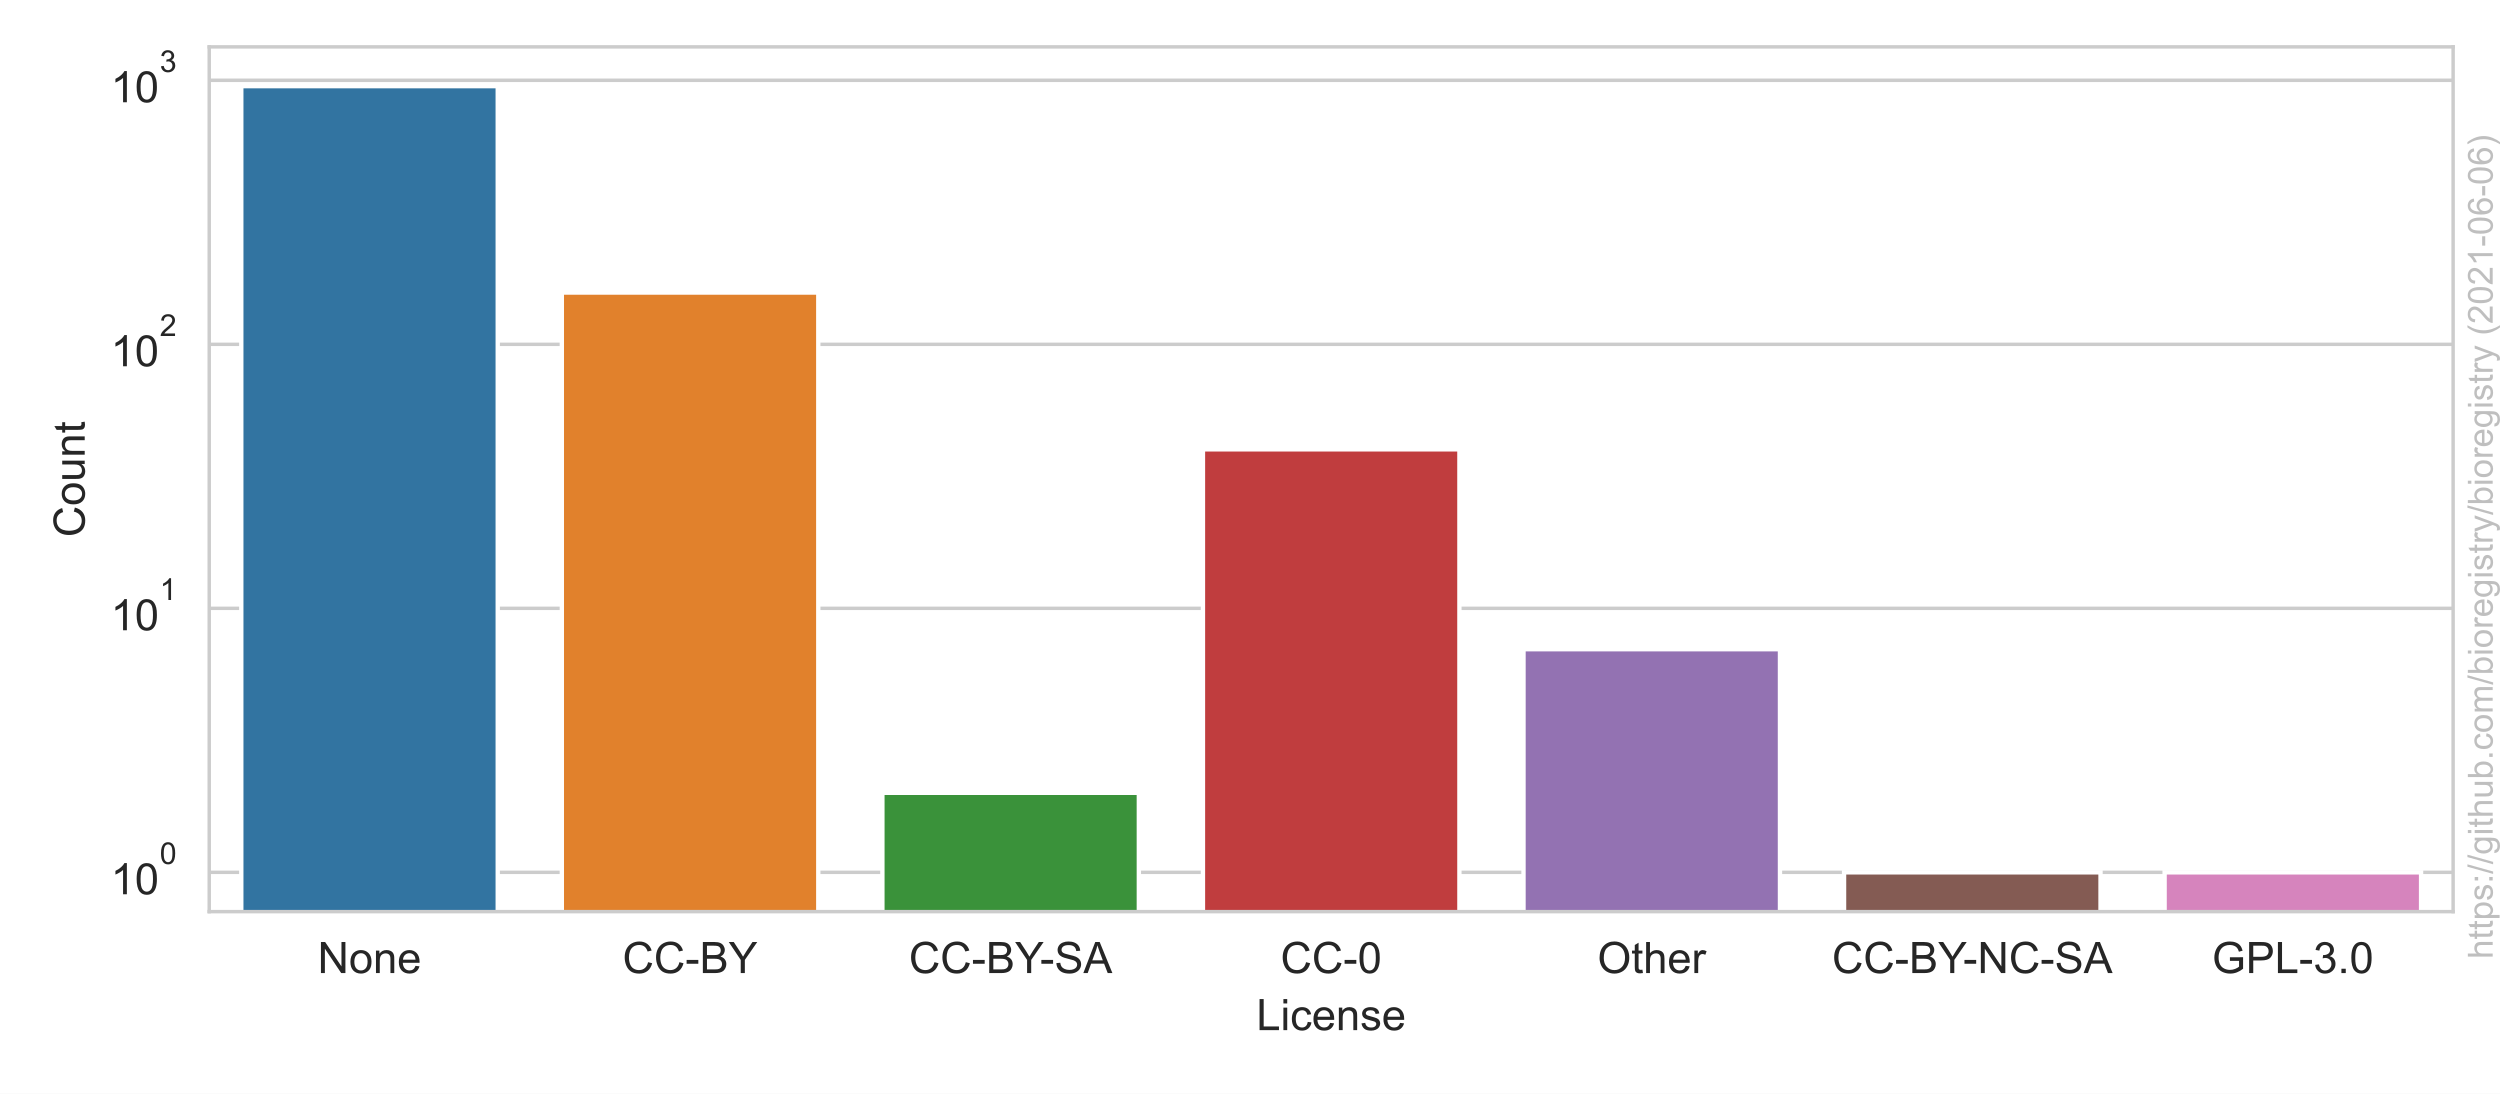
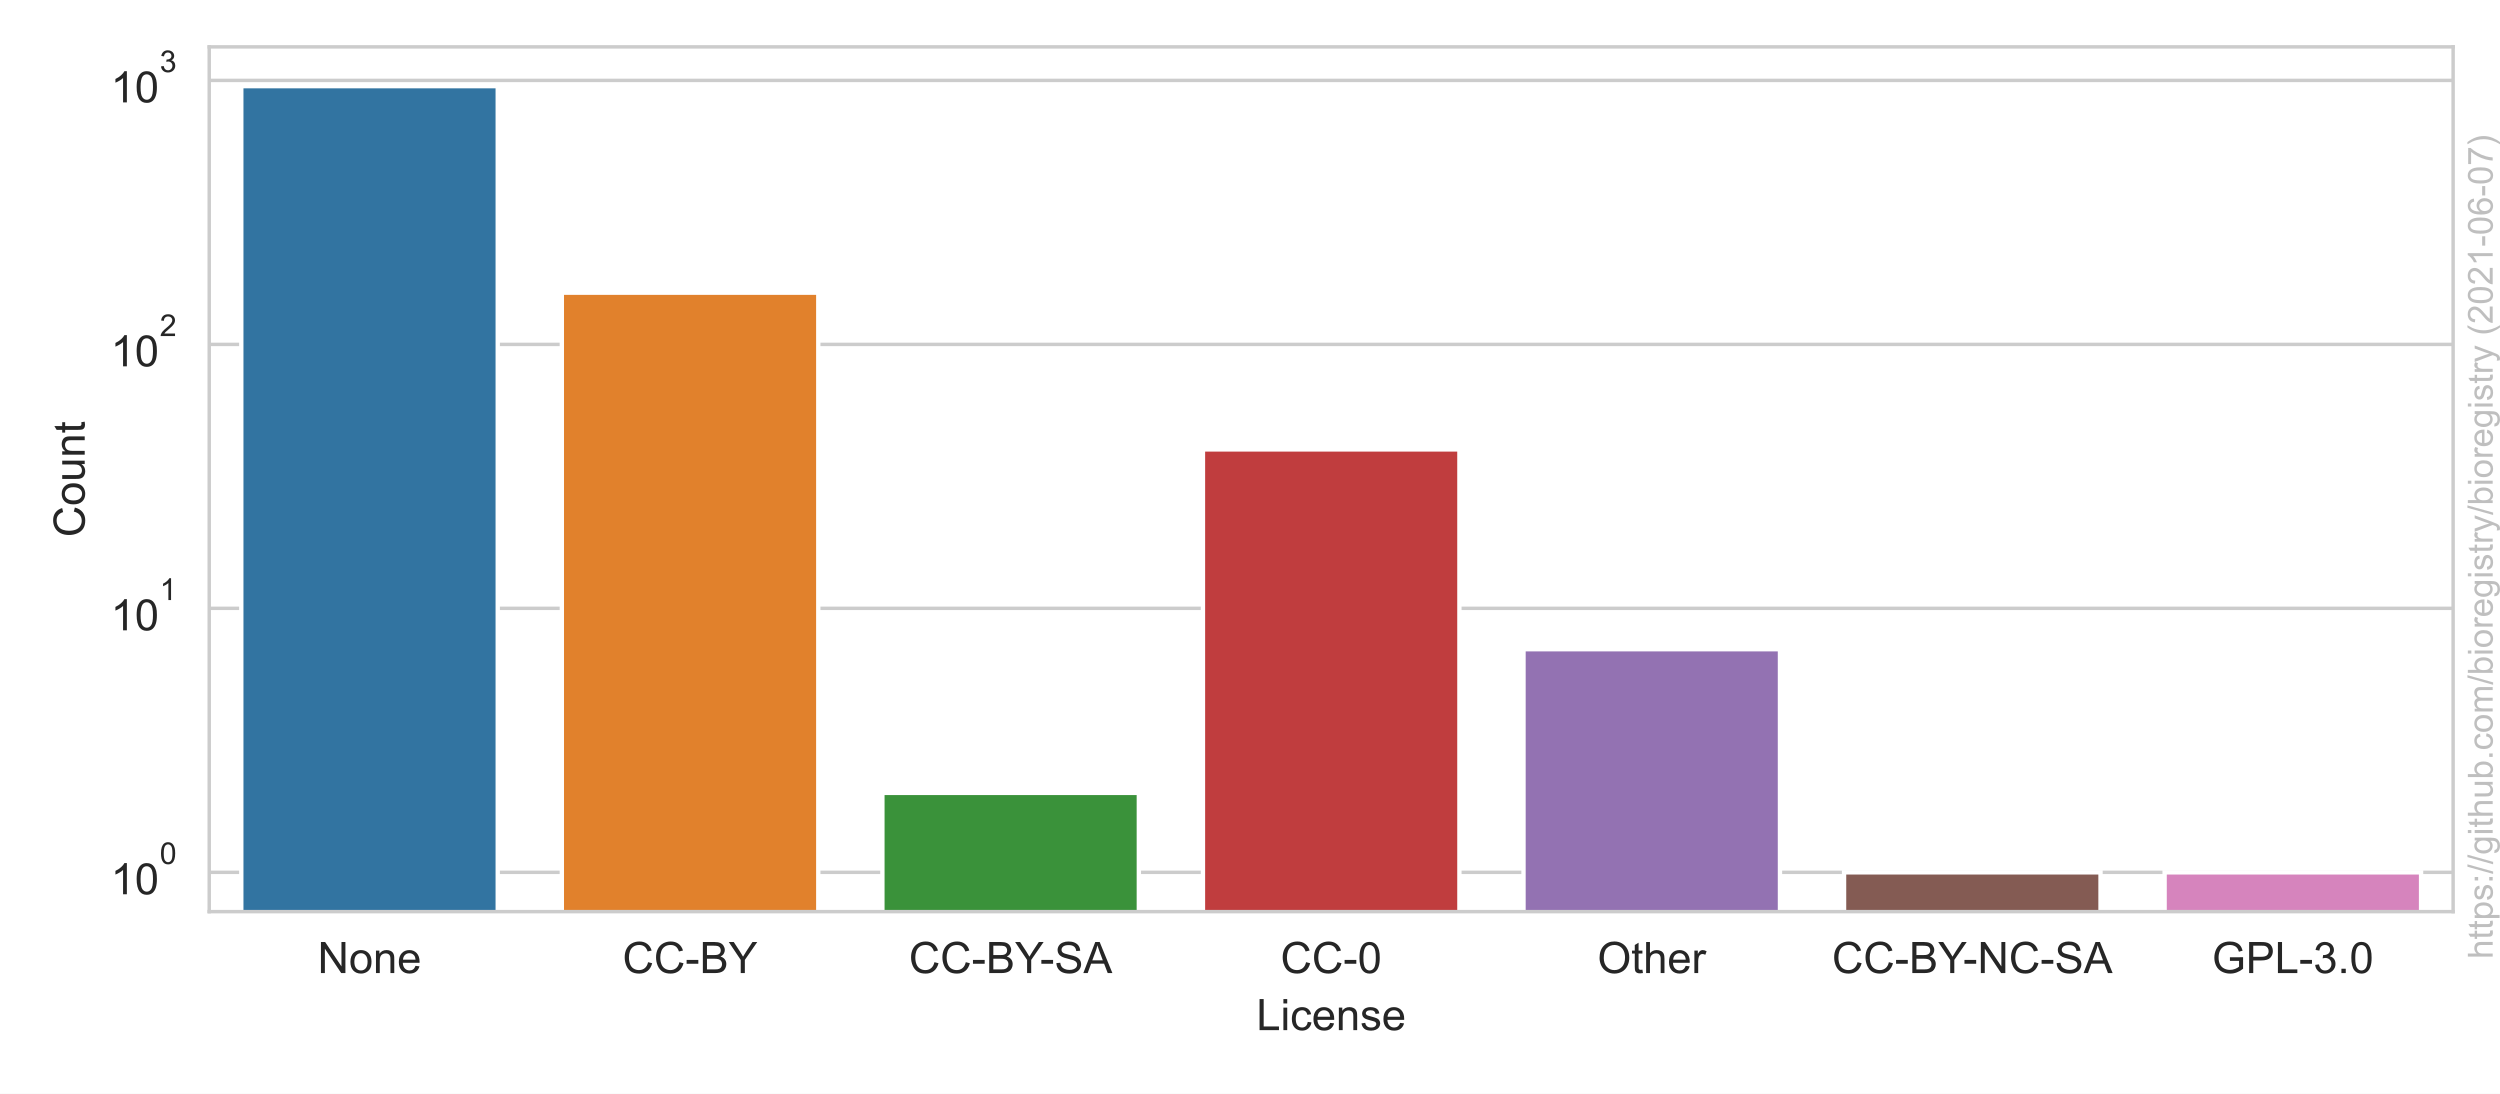
<svg xmlns="http://www.w3.org/2000/svg" xmlns:xlink="http://www.w3.org/1999/xlink" height="252pt" version="1.1" viewBox="0 0 576 252" width="576pt">
  <defs>
    <style type="text/css">*{stroke-linecap:butt;stroke-linejoin:round;}</style>
  </defs>
  <g id="figure_1">
    <g id="patch_1">
      <path d="M 0 252  L 576 252  L 576 0  L 0 0  z " style="fill:#ffffff;" />
    </g>
    <g id="axes_1">
      <g id="patch_2">
        <path d="M 48.206 210.04  L 565.2 210.04  L 565.2 10.8  L 48.206 10.8  z " style="fill:#ffffff;" />
      </g>
      <g id="matplotlib.axis_1">
        <g id="xtick_1">
          <g id="text_1">
            <g style="fill:#262626;" transform="translate(73.18195 224.1978)scale(0.1 -0.1)">
              <defs>
                <path d="M 488 0  L 488 4581  L 1109 4581  L 3516 984  L 3516 4581  L 4097 4581  L 4097 0  L 3475 0  L 1069 3600  L 1069 0  L 488 0  z " id="ArialMT-4e" transform="scale(0.015625)" />
                <path d="M 213 1659  Q 213 2581 725 3025  Q 1153 3394 1769 3394  Q 2453 3394 2887 2945  Q 3322 2497 3322 1706  Q 3322 1066 3130 698  Q 2938 331 2570 128  Q 2203 -75 1769 -75  Q 1072 -75 642 372  Q 213 819 213 1659  z M 791 1659  Q 791 1022 1069 705  Q 1347 388 1769 388  Q 2188 388 2466 706  Q 2744 1025 2744 1678  Q 2744 2294 2464 2611  Q 2184 2928 1769 2928  Q 1347 2928 1069 2612  Q 791 2297 791 1659  z " id="ArialMT-6f" transform="scale(0.015625)" />
                <path d="M 422 0  L 422 3319  L 928 3319  L 928 2847  Q 1294 3394 1984 3394  Q 2284 3394 2536 3286  Q 2788 3178 2913 3003  Q 3038 2828 3088 2588  Q 3119 2431 3119 2041  L 3119 0  L 2556 0  L 2556 2019  Q 2556 2363 2490 2533  Q 2425 2703 2258 2804  Q 2091 2906 1866 2906  Q 1506 2906 1245 2678  Q 984 2450 984 1813  L 984 0  L 422 0  z " id="ArialMT-6e" transform="scale(0.015625)" />
                <path d="M 2694 1069  L 3275 997  Q 3138 488 2766 206  Q 2394 -75 1816 -75  Q 1088 -75 661 373  Q 234 822 234 1631  Q 234 2469 665 2931  Q 1097 3394 1784 3394  Q 2450 3394 2872 2941  Q 3294 2488 3294 1666  Q 3294 1616 3291 1516  L 816 1516  Q 847 969 1125 678  Q 1403 388 1819 388  Q 2128 388 2347 550  Q 2566 713 2694 1069  z M 847 1978  L 2700 1978  Q 2663 2397 2488 2606  Q 2219 2931 1791 2931  Q 1403 2931 1139 2672  Q 875 2413 847 1978  z " id="ArialMT-65" transform="scale(0.015625)" />
              </defs>
              <use xlink:href="#ArialMT-4e" />
              <use x="72.217" xlink:href="#ArialMT-6f" />
              <use x="127.832" xlink:href="#ArialMT-6e" />
              <use x="183.447" xlink:href="#ArialMT-65" />
            </g>
          </g>
        </g>
        <g id="xtick_2">
          <g id="text_2">
            <g style="fill:#262626;" transform="translate(143.4335 224.1978)scale(0.1 -0.1)">
              <defs>
                <path d="M 3763 1606  L 4369 1453  Q 4178 706 3683 314  Q 3188 -78 2472 -78  Q 1731 -78 1267 223  Q 803 525 561 1097  Q 319 1669 319 2325  Q 319 3041 592 3573  Q 866 4106 1370 4382  Q 1875 4659 2481 4659  Q 3169 4659 3637 4309  Q 4106 3959 4291 3325  L 3694 3184  Q 3534 3684 3231 3912  Q 2928 4141 2469 4141  Q 1941 4141 1586 3887  Q 1231 3634 1087 3207  Q 944 2781 944 2328  Q 944 1744 1114 1308  Q 1284 872 1643 656  Q 2003 441 2422 441  Q 2931 441 3284 734  Q 3638 1028 3763 1606  z " id="ArialMT-43" transform="scale(0.015625)" />
                <path d="M 203 1375  L 203 1941  L 1931 1941  L 1931 1375  L 203 1375  z " id="ArialMT-2d" transform="scale(0.015625)" />
                <path d="M 469 0  L 469 4581  L 2188 4581  Q 2713 4581 3030 4442  Q 3347 4303 3526 4014  Q 3706 3725 3706 3409  Q 3706 3116 3547 2856  Q 3388 2597 3066 2438  Q 3481 2316 3704 2022  Q 3928 1728 3928 1328  Q 3928 1006 3792 729  Q 3656 453 3456 303  Q 3256 153 2954 76  Q 2653 0 2216 0  L 469 0  z M 1075 2656  L 2066 2656  Q 2469 2656 2644 2709  Q 2875 2778 2992 2937  Q 3109 3097 3109 3338  Q 3109 3566 3000 3739  Q 2891 3913 2687 3977  Q 2484 4041 1991 4041  L 1075 4041  L 1075 2656  z M 1075 541  L 2216 541  Q 2509 541 2628 563  Q 2838 600 2978 687  Q 3119 775 3209 942  Q 3300 1109 3300 1328  Q 3300 1584 3169 1773  Q 3038 1963 2805 2039  Q 2572 2116 2134 2116  L 1075 2116  L 1075 541  z " id="ArialMT-42" transform="scale(0.015625)" />
                <path d="M 1784 0  L 1784 1941  L 19 4581  L 756 4581  L 1659 3200  Q 1909 2813 2125 2425  Q 2331 2784 2625 3234  L 3513 4581  L 4219 4581  L 2391 1941  L 2391 0  L 1784 0  z " id="ArialMT-59" transform="scale(0.015625)" />
              </defs>
              <use xlink:href="#ArialMT-43" />
              <use x="72.217" xlink:href="#ArialMT-43" />
              <use x="144.434" xlink:href="#ArialMT-2d" />
              <use x="177.734" xlink:href="#ArialMT-42" />
              <use x="244.434" xlink:href="#ArialMT-59" />
            </g>
          </g>
        </g>
        <g id="xtick_3">
          <g id="text_3">
            <g style="fill:#262626;" transform="translate(209.4109 224.1978)scale(0.1 -0.1)">
              <defs>
                <path d="M 288 1472  L 859 1522  Q 900 1178 1048 958  Q 1197 738 1509 602  Q 1822 466 2213 466  Q 2559 466 2825 569  Q 3091 672 3220 851  Q 3350 1031 3350 1244  Q 3350 1459 3225 1620  Q 3100 1781 2813 1891  Q 2628 1963 1997 2114  Q 1366 2266 1113 2400  Q 784 2572 623 2826  Q 463 3081 463 3397  Q 463 3744 659 4045  Q 856 4347 1234 4503  Q 1613 4659 2075 4659  Q 2584 4659 2973 4495  Q 3363 4331 3572 4012  Q 3781 3694 3797 3291  L 3216 3247  Q 3169 3681 2898 3903  Q 2628 4125 2100 4125  Q 1550 4125 1298 3923  Q 1047 3722 1047 3438  Q 1047 3191 1225 3031  Q 1400 2872 2139 2705  Q 2878 2538 3153 2413  Q 3553 2228 3743 1945  Q 3934 1663 3934 1294  Q 3934 928 3725 604  Q 3516 281 3123 101  Q 2731 -78 2241 -78  Q 1619 -78 1198 103  Q 778 284 539 648  Q 300 1013 288 1472  z " id="ArialMT-53" transform="scale(0.015625)" />
                <path d="M -9 0  L 1750 4581  L 2403 4581  L 4278 0  L 3588 0  L 3053 1388  L 1138 1388  L 634 0  L -9 0  z M 1313 1881  L 2866 1881  L 2388 3150  Q 2169 3728 2063 4100  Q 1975 3659 1816 3225  L 1313 1881  z " id="ArialMT-41" transform="scale(0.015625)" />
              </defs>
              <use xlink:href="#ArialMT-43" />
              <use x="72.217" xlink:href="#ArialMT-43" />
              <use x="144.434" xlink:href="#ArialMT-2d" />
              <use x="177.734" xlink:href="#ArialMT-42" />
              <use x="244.434" xlink:href="#ArialMT-59" />
              <use x="302.008" xlink:href="#ArialMT-2d" />
              <use x="335.309" xlink:href="#ArialMT-53" />
              <use x="402.008" xlink:href="#ArialMT-41" />
            </g>
          </g>
        </g>
        <g id="xtick_4">
          <g id="text_4">
            <g style="fill:#262626;" transform="translate(295.0359 224.1978)scale(0.1 -0.1)">
              <defs>
                <path d="M 266 2259  Q 266 3072 433 3567  Q 600 4063 929 4331  Q 1259 4600 1759 4600  Q 2128 4600 2406 4451  Q 2684 4303 2865 4023  Q 3047 3744 3150 3342  Q 3253 2941 3253 2259  Q 3253 1453 3087 958  Q 2922 463 2592 192  Q 2263 -78 1759 -78  Q 1097 -78 719 397  Q 266 969 266 2259  z M 844 2259  Q 844 1131 1108 757  Q 1372 384 1759 384  Q 2147 384 2411 759  Q 2675 1134 2675 2259  Q 2675 3391 2411 3762  Q 2147 4134 1753 4134  Q 1366 4134 1134 3806  Q 844 3388 844 2259  z " id="ArialMT-30" transform="scale(0.015625)" />
              </defs>
              <use xlink:href="#ArialMT-43" />
              <use x="72.217" xlink:href="#ArialMT-43" />
              <use x="144.434" xlink:href="#ArialMT-2d" />
              <use x="177.734" xlink:href="#ArialMT-30" />
            </g>
          </g>
        </g>
        <g id="xtick_5">
          <g id="text_5">
            <g style="fill:#262626;" transform="translate(368.0554 224.1978)scale(0.1 -0.1)">
              <defs>
                <path d="M 309 2231  Q 309 3372 921 4017  Q 1534 4663 2503 4663  Q 3138 4663 3647 4359  Q 4156 4056 4423 3514  Q 4691 2972 4691 2284  Q 4691 1588 4409 1038  Q 4128 488 3612 205  Q 3097 -78 2500 -78  Q 1853 -78 1343 234  Q 834 547 571 1087  Q 309 1628 309 2231  z M 934 2222  Q 934 1394 1379 917  Q 1825 441 2497 441  Q 3181 441 3623 922  Q 4066 1403 4066 2288  Q 4066 2847 3877 3264  Q 3688 3681 3323 3911  Q 2959 4141 2506 4141  Q 1863 4141 1398 3698  Q 934 3256 934 2222  z " id="ArialMT-4f" transform="scale(0.015625)" />
                <path d="M 1650 503  L 1731 6  Q 1494 -44 1306 -44  Q 1000 -44 831 53  Q 663 150 594 308  Q 525 466 525 972  L 525 2881  L 113 2881  L 113 3319  L 525 3319  L 525 4141  L 1084 4478  L 1084 3319  L 1650 3319  L 1650 2881  L 1084 2881  L 1084 941  Q 1084 700 1114 631  Q 1144 563 1211 522  Q 1278 481 1403 481  Q 1497 481 1650 503  z " id="ArialMT-74" transform="scale(0.015625)" />
                <path d="M 422 0  L 422 4581  L 984 4581  L 984 2938  Q 1378 3394 1978 3394  Q 2347 3394 2619 3248  Q 2891 3103 3008 2847  Q 3125 2591 3125 2103  L 3125 0  L 2563 0  L 2563 2103  Q 2563 2525 2380 2717  Q 2197 2909 1863 2909  Q 1613 2909 1392 2779  Q 1172 2650 1078 2428  Q 984 2206 984 1816  L 984 0  L 422 0  z " id="ArialMT-68" transform="scale(0.015625)" />
                <path d="M 416 0  L 416 3319  L 922 3319  L 922 2816  Q 1116 3169 1280 3281  Q 1444 3394 1641 3394  Q 1925 3394 2219 3213  L 2025 2691  Q 1819 2813 1613 2813  Q 1428 2813 1281 2702  Q 1134 2591 1072 2394  Q 978 2094 978 1738  L 978 0  L 416 0  z " id="ArialMT-72" transform="scale(0.015625)" />
              </defs>
              <use xlink:href="#ArialMT-4f" />
              <use x="77.783" xlink:href="#ArialMT-74" />
              <use x="105.566" xlink:href="#ArialMT-68" />
              <use x="161.182" xlink:href="#ArialMT-65" />
              <use x="216.797" xlink:href="#ArialMT-72" />
            </g>
          </g>
        </g>
        <g id="xtick_6">
          <g id="text_6">
            <g style="fill:#262626;" transform="translate(422.0929 224.1978)scale(0.1 -0.1)">
              <use xlink:href="#ArialMT-43" />
              <use x="72.217" xlink:href="#ArialMT-43" />
              <use x="144.434" xlink:href="#ArialMT-2d" />
              <use x="177.734" xlink:href="#ArialMT-42" />
              <use x="244.434" xlink:href="#ArialMT-59" />
              <use x="302.008" xlink:href="#ArialMT-2d" />
              <use x="335.309" xlink:href="#ArialMT-4e" />
              <use x="407.525" xlink:href="#ArialMT-43" />
              <use x="479.742" xlink:href="#ArialMT-2d" />
              <use x="513.043" xlink:href="#ArialMT-53" />
              <use x="579.742" xlink:href="#ArialMT-41" />
            </g>
          </g>
        </g>
        <g id="xtick_7">
          <g id="text_7">
            <g style="fill:#262626;" transform="translate(509.6523 224.1978)scale(0.1 -0.1)">
              <defs>
                <path d="M 2638 1797  L 2638 2334  L 4578 2338  L 4578 638  Q 4131 281 3656 101  Q 3181 -78 2681 -78  Q 2006 -78 1454 211  Q 903 500 622 1047  Q 341 1594 341 2269  Q 341 2938 620 3517  Q 900 4097 1425 4378  Q 1950 4659 2634 4659  Q 3131 4659 3532 4498  Q 3934 4338 4162 4050  Q 4391 3763 4509 3300  L 3963 3150  Q 3859 3500 3706 3700  Q 3553 3900 3268 4020  Q 2984 4141 2638 4141  Q 2222 4141 1919 4014  Q 1616 3888 1430 3681  Q 1244 3475 1141 3228  Q 966 2803 966 2306  Q 966 1694 1177 1281  Q 1388 869 1791 669  Q 2194 469 2647 469  Q 3041 469 3416 620  Q 3791 772 3984 944  L 3984 1797  L 2638 1797  z " id="ArialMT-47" transform="scale(0.015625)" />
                <path d="M 494 0  L 494 4581  L 2222 4581  Q 2678 4581 2919 4538  Q 3256 4481 3484 4323  Q 3713 4166 3852 3881  Q 3991 3597 3991 3256  Q 3991 2672 3619 2267  Q 3247 1863 2275 1863  L 1100 1863  L 1100 0  L 494 0  z M 1100 2403  L 2284 2403  Q 2872 2403 3119 2622  Q 3366 2841 3366 3238  Q 3366 3525 3220 3729  Q 3075 3934 2838 4000  Q 2684 4041 2272 4041  L 1100 4041  L 1100 2403  z " id="ArialMT-50" transform="scale(0.015625)" />
                <path d="M 469 0  L 469 4581  L 1075 4581  L 1075 541  L 3331 541  L 3331 0  L 469 0  z " id="ArialMT-4c" transform="scale(0.015625)" />
                <path d="M 269 1209  L 831 1284  Q 928 806 1161 595  Q 1394 384 1728 384  Q 2125 384 2398 659  Q 2672 934 2672 1341  Q 2672 1728 2419 1979  Q 2166 2231 1775 2231  Q 1616 2231 1378 2169  L 1441 2663  Q 1497 2656 1531 2656  Q 1891 2656 2178 2843  Q 2466 3031 2466 3422  Q 2466 3731 2256 3934  Q 2047 4138 1716 4138  Q 1388 4138 1169 3931  Q 950 3725 888 3313  L 325 3413  Q 428 3978 793 4289  Q 1159 4600 1703 4600  Q 2078 4600 2393 4439  Q 2709 4278 2876 4000  Q 3044 3722 3044 3409  Q 3044 3113 2884 2869  Q 2725 2625 2413 2481  Q 2819 2388 3044 2092  Q 3269 1797 3269 1353  Q 3269 753 2831 336  Q 2394 -81 1725 -81  Q 1122 -81 723 278  Q 325 638 269 1209  z " id="ArialMT-33" transform="scale(0.015625)" />
                <path d="M 581 0  L 581 641  L 1222 641  L 1222 0  L 581 0  z " id="ArialMT-2e" transform="scale(0.015625)" />
              </defs>
              <use xlink:href="#ArialMT-47" />
              <use x="77.783" xlink:href="#ArialMT-50" />
              <use x="144.482" xlink:href="#ArialMT-4c" />
              <use x="200.098" xlink:href="#ArialMT-2d" />
              <use x="233.398" xlink:href="#ArialMT-33" />
              <use x="289.014" xlink:href="#ArialMT-2e" />
              <use x="316.797" xlink:href="#ArialMT-30" />
            </g>
          </g>
        </g>
        <g id="text_8">
          <g style="fill:#262626;" transform="translate(289.4703 237.3431)scale(0.1 -0.1)">
            <defs>
              <path d="M 425 3934  L 425 4581  L 988 4581  L 988 3934  L 425 3934  z M 425 0  L 425 3319  L 988 3319  L 988 0  L 425 0  z " id="ArialMT-69" transform="scale(0.015625)" />
              <path d="M 2588 1216  L 3141 1144  Q 3050 572 2676 248  Q 2303 -75 1759 -75  Q 1078 -75 664 370  Q 250 816 250 1647  Q 250 2184 428 2587  Q 606 2991 970 3192  Q 1334 3394 1763 3394  Q 2303 3394 2647 3120  Q 2991 2847 3088 2344  L 2541 2259  Q 2463 2594 2264 2762  Q 2066 2931 1784 2931  Q 1359 2931 1093 2626  Q 828 2322 828 1663  Q 828 994 1084 691  Q 1341 388 1753 388  Q 2084 388 2306 591  Q 2528 794 2588 1216  z " id="ArialMT-63" transform="scale(0.015625)" />
              <path d="M 197 991  L 753 1078  Q 800 744 1014 566  Q 1228 388 1613 388  Q 2000 388 2187 545  Q 2375 703 2375 916  Q 2375 1106 2209 1216  Q 2094 1291 1634 1406  Q 1016 1563 777 1677  Q 538 1791 414 1992  Q 291 2194 291 2438  Q 291 2659 392 2848  Q 494 3038 669 3163  Q 800 3259 1026 3326  Q 1253 3394 1513 3394  Q 1903 3394 2198 3281  Q 2494 3169 2634 2976  Q 2775 2784 2828 2463  L 2278 2388  Q 2241 2644 2061 2787  Q 1881 2931 1553 2931  Q 1166 2931 1000 2803  Q 834 2675 834 2503  Q 834 2394 903 2306  Q 972 2216 1119 2156  Q 1203 2125 1616 2013  Q 2213 1853 2448 1751  Q 2684 1650 2818 1456  Q 2953 1263 2953 975  Q 2953 694 2789 445  Q 2625 197 2315 61  Q 2006 -75 1616 -75  Q 969 -75 630 194  Q 291 463 197 991  z " id="ArialMT-73" transform="scale(0.015625)" />
            </defs>
            <use xlink:href="#ArialMT-4c" />
            <use x="55.615" xlink:href="#ArialMT-69" />
            <use x="77.832" xlink:href="#ArialMT-63" />
            <use x="127.832" xlink:href="#ArialMT-65" />
            <use x="183.447" xlink:href="#ArialMT-6e" />
            <use x="239.062" xlink:href="#ArialMT-73" />
            <use x="289.062" xlink:href="#ArialMT-65" />
          </g>
        </g>
      </g>
      <g id="matplotlib.axis_2">
        <g id="ytick_1">
          <g id="line2d_1">
-             <path clip-path="url(#pb3d3394284)" d="M 48.206 200.984  L 565.2 200.984  " style="fill:none;stroke:#cccccc;stroke-linecap:round;stroke-width:0.8;" />
+             <path clip-path="url(#p1f21e93cb8)" d="M 48.206 200.984  L 565.2 200.984  " style="fill:none;stroke:#cccccc;stroke-linecap:round;stroke-width:0.8;" />
          </g>
          <g id="text_9">
            <g style="fill:#262626;" transform="translate(25.50616 206.1399)scale(0.1 -0.1)">
              <defs>
                <path d="M 2384 0  L 1822 0  L 1822 3584  Q 1619 3391 1289 3197  Q 959 3003 697 2906  L 697 3450  Q 1169 3672 1522 3987  Q 1875 4303 2022 4600  L 2384 4600  L 2384 0  z " id="ArialMT-31" transform="scale(0.015625)" />
              </defs>
              <use transform="translate(0 0.99375)" xlink:href="#ArialMT-31" />
              <use transform="translate(55.61523 0.99375)" xlink:href="#ArialMT-30" />
              <use transform="translate(112.9728 70.6875)scale(0.7)" xlink:href="#ArialMT-30" />
            </g>
          </g>
        </g>
        <g id="ytick_2">
          <g id="line2d_2">
-             <path clip-path="url(#pb3d3394284)" d="M 48.206 140.156  L 565.2 140.156  " style="fill:none;stroke:#cccccc;stroke-linecap:round;stroke-width:0.8;" />
+             <path clip-path="url(#p1f21e93cb8)" d="M 48.206 140.166  L 565.2 140.166  " style="fill:none;stroke:#cccccc;stroke-linecap:round;stroke-width:0.8;" />
          </g>
          <g id="text_10">
-             <g style="fill:#262626;" transform="translate(25.50616 145.3125)scale(0.1 -0.1)">
+             <g style="fill:#262626;" transform="translate(25.50616 145.3218)scale(0.1 -0.1)">
              <use transform="translate(0 0.99375)" xlink:href="#ArialMT-31" />
              <use transform="translate(55.61523 0.99375)" xlink:href="#ArialMT-30" />
              <use transform="translate(112.9728 70.6875)scale(0.7)" xlink:href="#ArialMT-31" />
            </g>
          </g>
        </g>
        <g id="ytick_3">
          <g id="line2d_3">
-             <path clip-path="url(#pb3d3394284)" d="M 48.206 79.329  L 565.2 79.329  " style="fill:none;stroke:#cccccc;stroke-linecap:round;stroke-width:0.8;" />
+             <path clip-path="url(#p1f21e93cb8)" d="M 48.206 79.347  L 565.2 79.347  " style="fill:none;stroke:#cccccc;stroke-linecap:round;stroke-width:0.8;" />
          </g>
          <g id="text_11">
-             <g style="fill:#262626;" transform="translate(25.50616 84.48503)scale(0.1 -0.1)">
+             <g style="fill:#262626;" transform="translate(25.50616 84.50369)scale(0.1 -0.1)">
              <defs>
                <path d="M 3222 541  L 3222 0  L 194 0  Q 188 203 259 391  Q 375 700 629 1000  Q 884 1300 1366 1694  Q 2113 2306 2375 2664  Q 2638 3022 2638 3341  Q 2638 3675 2398 3904  Q 2159 4134 1775 4134  Q 1369 4134 1125 3890  Q 881 3647 878 3216  L 300 3275  Q 359 3922 746 4261  Q 1134 4600 1788 4600  Q 2447 4600 2831 4234  Q 3216 3869 3216 3328  Q 3216 3053 3103 2787  Q 2991 2522 2730 2228  Q 2469 1934 1863 1422  Q 1356 997 1212 845  Q 1069 694 975 541  L 3222 541  z " id="ArialMT-32" transform="scale(0.015625)" />
              </defs>
              <use transform="translate(0 0.99375)" xlink:href="#ArialMT-31" />
              <use transform="translate(55.61523 0.99375)" xlink:href="#ArialMT-30" />
              <use transform="translate(112.9728 70.6875)scale(0.7)" xlink:href="#ArialMT-32" />
            </g>
          </g>
        </g>
        <g id="ytick_4">
          <g id="line2d_4">
-             <path clip-path="url(#pb3d3394284)" d="M 48.206 18.501  L 565.2 18.501  " style="fill:none;stroke:#cccccc;stroke-linecap:round;stroke-width:0.8;" />
+             <path clip-path="url(#p1f21e93cb8)" d="M 48.206 18.529  L 565.2 18.529  " style="fill:none;stroke:#cccccc;stroke-linecap:round;stroke-width:0.8;" />
          </g>
          <g id="text_12">
-             <g style="fill:#262626;" transform="translate(25.50616 23.6576)scale(0.1 -0.1)">
+             <g style="fill:#262626;" transform="translate(25.50616 23.68559)scale(0.1 -0.1)">
              <use transform="translate(0 0.99375)" xlink:href="#ArialMT-31" />
              <use transform="translate(55.61523 0.99375)" xlink:href="#ArialMT-30" />
              <use transform="translate(112.9728 70.6875)scale(0.7)" xlink:href="#ArialMT-33" />
            </g>
          </g>
        </g>
        <g id="ytick_5" />
        <g id="ytick_6" />
        <g id="ytick_7" />
        <g id="ytick_8" />
        <g id="ytick_9" />
        <g id="ytick_10" />
        <g id="ytick_11" />
        <g id="ytick_12" />
        <g id="ytick_13" />
        <g id="ytick_14" />
        <g id="ytick_15" />
        <g id="ytick_16" />
        <g id="ytick_17" />
        <g id="ytick_18" />
        <g id="ytick_19" />
        <g id="ytick_20" />
        <g id="ytick_21" />
        <g id="ytick_22" />
        <g id="ytick_23" />
        <g id="ytick_24" />
        <g id="ytick_25" />
        <g id="ytick_26" />
        <g id="ytick_27" />
        <g id="ytick_28" />
        <g id="ytick_29" />
        <g id="ytick_30" />
        <g id="text_13">
          <g style="fill:#262626;" transform="translate(19.51866 123.7614)rotate(-90)scale(0.1 -0.1)">
            <defs>
              <path d="M 2597 0  L 2597 488  Q 2209 -75 1544 -75  Q 1250 -75 995 37  Q 741 150 617 320  Q 494 491 444 738  Q 409 903 409 1263  L 409 3319  L 972 3319  L 972 1478  Q 972 1038 1006 884  Q 1059 663 1231 536  Q 1403 409 1656 409  Q 1909 409 2131 539  Q 2353 669 2445 892  Q 2538 1116 2538 1541  L 2538 3319  L 3100 3319  L 3100 0  L 2597 0  z " id="ArialMT-75" transform="scale(0.015625)" />
            </defs>
            <use xlink:href="#ArialMT-43" />
            <use x="72.217" xlink:href="#ArialMT-6f" />
            <use x="127.832" xlink:href="#ArialMT-75" />
            <use x="183.447" xlink:href="#ArialMT-6e" />
            <use x="239.062" xlink:href="#ArialMT-74" />
          </g>
        </g>
      </g>
      <g id="patch_3">
-         <path clip-path="url(#pb3d3394284)" d="M 55.592 61028.413  L 114.677 61028.413  L 114.677 19.856  L 55.592 19.856  z " style="fill:#3274a1;stroke:#ffffff;stroke-linejoin:miter;" />
+         <path clip-path="url(#p1f21e93cb8)" d="M 55.592 61019.081  L 114.677 61019.081  L 114.677 19.856  L 55.592 19.856  z " style="fill:#3274a1;stroke:#ffffff;stroke-linejoin:miter;" />
      </g>
      <g id="patch_4">
-         <path clip-path="url(#pb3d3394284)" d="M 129.448 61028.413  L 188.533 61028.413  L 188.533 67.413  L 129.448 67.413  z " style="fill:#e1812c;stroke:#ffffff;stroke-linejoin:miter;" />
+         <path clip-path="url(#p1f21e93cb8)" d="M 129.448 61019.081  L 188.533 61019.081  L 188.533 67.433  L 129.448 67.433  z " style="fill:#e1812c;stroke:#ffffff;stroke-linejoin:miter;" />
      </g>
      <g id="patch_5">
-         <path clip-path="url(#pb3d3394284)" d="M 203.304 61028.413  L 262.389 61028.413  L 262.389 182.673  L 203.304 182.673  z " style="fill:#3a923a;stroke:#ffffff;stroke-linejoin:miter;" />
+         <path clip-path="url(#p1f21e93cb8)" d="M 203.304 61019.081  L 262.389 61019.081  L 262.389 182.676  L 203.304 182.676  z " style="fill:#3a923a;stroke:#ffffff;stroke-linejoin:miter;" />
      </g>
      <g id="patch_6">
-         <path clip-path="url(#pb3d3394284)" d="M 277.161 61028.413  L 336.246 61028.413  L 336.246 103.534  L 277.161 103.534  z " style="fill:#c03d3e;stroke:#ffffff;stroke-linejoin:miter;" />
+         <path clip-path="url(#p1f21e93cb8)" d="M 277.161 61019.081  L 336.246 61019.081  L 336.246 103.549  L 277.161 103.549  z " style="fill:#c03d3e;stroke:#ffffff;stroke-linejoin:miter;" />
      </g>
      <g id="patch_7">
-         <path clip-path="url(#pb3d3394284)" d="M 351.017 61028.413  L 410.102 61028.413  L 410.102 149.578  L 351.017 149.578  z " style="fill:#9372b2;stroke:#ffffff;stroke-linejoin:miter;" />
+         <path clip-path="url(#p1f21e93cb8)" d="M 351.017 61019.081  L 410.102 61019.081  L 410.102 149.586  L 351.017 149.586  z " style="fill:#9372b2;stroke:#ffffff;stroke-linejoin:miter;" />
      </g>
      <g id="patch_8">
-         <path clip-path="url(#pb3d3394284)" d="M 424.873 61028.413  L 483.958 61028.413  L 483.958 200.984  L 424.873 200.984  z " style="fill:#845b53;stroke:#ffffff;stroke-linejoin:miter;" />
+         <path clip-path="url(#p1f21e93cb8)" d="M 424.873 61019.081  L 483.958 61019.081  L 483.958 200.984  L 424.873 200.984  z " style="fill:#845b53;stroke:#ffffff;stroke-linejoin:miter;" />
      </g>
      <g id="patch_9">
-         <path clip-path="url(#pb3d3394284)" d="M 498.729 61028.413  L 557.814 61028.413  L 557.814 200.984  L 498.729 200.984  z " style="fill:#d684bd;stroke:#ffffff;stroke-linejoin:miter;" />
+         <path clip-path="url(#p1f21e93cb8)" d="M 498.729 61019.081  L 557.814 61019.081  L 557.814 200.984  L 498.729 200.984  z " style="fill:#d684bd;stroke:#ffffff;stroke-linejoin:miter;" />
      </g>
      <g id="patch_10">
        <path d="M 48.206 210.04  L 48.206 10.8  " style="fill:none;stroke:#cccccc;stroke-linecap:square;stroke-linejoin:miter;stroke-width:0.8;" />
      </g>
      <g id="patch_11">
        <path d="M 565.2 210.04  L 565.2 10.8  " style="fill:none;stroke:#cccccc;stroke-linecap:square;stroke-linejoin:miter;stroke-width:0.8;" />
      </g>
      <g id="patch_12">
        <path d="M 48.206 210.04  L 565.2 210.04  " style="fill:none;stroke:#cccccc;stroke-linecap:square;stroke-linejoin:miter;stroke-width:0.8;" />
      </g>
      <g id="patch_13">
        <path d="M 48.206 10.8  L 565.2 10.8  " style="fill:none;stroke:#cccccc;stroke-linecap:square;stroke-linejoin:miter;stroke-width:0.8;" />
      </g>
    </g>
    <g id="text_14">
      <g style="fill:#808080;opacity:0.5;" transform="translate(574.3162 220.9263)rotate(-90)scale(0.08 -0.08)">
        <defs>
          <path d="M 422 -1272  L 422 3319  L 934 3319  L 934 2888  Q 1116 3141 1344 3267  Q 1572 3394 1897 3394  Q 2322 3394 2647 3175  Q 2972 2956 3137 2557  Q 3303 2159 3303 1684  Q 3303 1175 3120 767  Q 2938 359 2589 142  Q 2241 -75 1856 -75  Q 1575 -75 1351 44  Q 1128 163 984 344  L 984 -1272  L 422 -1272  z M 931 1641  Q 931 1000 1190 694  Q 1450 388 1819 388  Q 2194 388 2461 705  Q 2728 1022 2728 1688  Q 2728 2322 2467 2637  Q 2206 2953 1844 2953  Q 1484 2953 1207 2617  Q 931 2281 931 1641  z " id="ArialMT-70" transform="scale(0.015625)" />
          <path d="M 578 2678  L 578 3319  L 1219 3319  L 1219 2678  L 578 2678  z M 578 0  L 578 641  L 1219 641  L 1219 0  L 578 0  z " id="ArialMT-3a" transform="scale(0.015625)" />
          <path d="M 0 -78  L 1328 4659  L 1778 4659  L 453 -78  L 0 -78  z " id="ArialMT-2f" transform="scale(0.015625)" />
          <path d="M 319 -275  L 866 -356  Q 900 -609 1056 -725  Q 1266 -881 1628 -881  Q 2019 -881 2231 -725  Q 2444 -569 2519 -288  Q 2563 -116 2559 434  Q 2191 0 1641 0  Q 956 0 581 494  Q 206 988 206 1678  Q 206 2153 378 2554  Q 550 2956 876 3175  Q 1203 3394 1644 3394  Q 2231 3394 2613 2919  L 2613 3319  L 3131 3319  L 3131 450  Q 3131 -325 2973 -648  Q 2816 -972 2473 -1159  Q 2131 -1347 1631 -1347  Q 1038 -1347 672 -1080  Q 306 -813 319 -275  z M 784 1719  Q 784 1066 1043 766  Q 1303 466 1694 466  Q 2081 466 2343 764  Q 2606 1063 2606 1700  Q 2606 2309 2336 2618  Q 2066 2928 1684 2928  Q 1309 2928 1046 2623  Q 784 2319 784 1719  z " id="ArialMT-67" transform="scale(0.015625)" />
          <path d="M 941 0  L 419 0  L 419 4581  L 981 4581  L 981 2947  Q 1338 3394 1891 3394  Q 2197 3394 2470 3270  Q 2744 3147 2920 2923  Q 3097 2700 3197 2384  Q 3297 2069 3297 1709  Q 3297 856 2875 390  Q 2453 -75 1863 -75  Q 1275 -75 941 416  L 941 0  z M 934 1684  Q 934 1088 1097 822  Q 1363 388 1816 388  Q 2184 388 2453 708  Q 2722 1028 2722 1663  Q 2722 2313 2464 2622  Q 2206 2931 1841 2931  Q 1472 2931 1203 2611  Q 934 2291 934 1684  z " id="ArialMT-62" transform="scale(0.015625)" />
          <path d="M 422 0  L 422 3319  L 925 3319  L 925 2853  Q 1081 3097 1340 3245  Q 1600 3394 1931 3394  Q 2300 3394 2536 3241  Q 2772 3088 2869 2813  Q 3263 3394 3894 3394  Q 4388 3394 4653 3120  Q 4919 2847 4919 2278  L 4919 0  L 4359 0  L 4359 2091  Q 4359 2428 4304 2576  Q 4250 2725 4106 2815  Q 3963 2906 3769 2906  Q 3419 2906 3187 2673  Q 2956 2441 2956 1928  L 2956 0  L 2394 0  L 2394 2156  Q 2394 2531 2256 2718  Q 2119 2906 1806 2906  Q 1569 2906 1367 2781  Q 1166 2656 1075 2415  Q 984 2175 984 1722  L 984 0  L 422 0  z " id="ArialMT-6d" transform="scale(0.015625)" />
          <path d="M 397 -1278  L 334 -750  Q 519 -800 656 -800  Q 844 -800 956 -737  Q 1069 -675 1141 -563  Q 1194 -478 1313 -144  Q 1328 -97 1363 -6  L 103 3319  L 709 3319  L 1400 1397  Q 1534 1031 1641 628  Q 1738 1016 1872 1384  L 2581 3319  L 3144 3319  L 1881 -56  Q 1678 -603 1566 -809  Q 1416 -1088 1222 -1217  Q 1028 -1347 759 -1347  Q 597 -1347 397 -1278  z " id="ArialMT-79" transform="scale(0.015625)" />
          <path id="ArialMT-20" transform="scale(0.015625)" />
          <path d="M 1497 -1347  Q 1031 -759 709 28  Q 388 816 388 1659  Q 388 2403 628 3084  Q 909 3875 1497 4659  L 1900 4659  Q 1522 4009 1400 3731  Q 1209 3300 1100 2831  Q 966 2247 966 1656  Q 966 153 1900 -1347  L 1497 -1347  z " id="ArialMT-28" transform="scale(0.015625)" />
          <path d="M 3184 3459  L 2625 3416  Q 2550 3747 2413 3897  Q 2184 4138 1850 4138  Q 1581 4138 1378 3988  Q 1113 3794 959 3422  Q 806 3050 800 2363  Q 1003 2672 1297 2822  Q 1591 2972 1913 2972  Q 2475 2972 2870 2558  Q 3266 2144 3266 1488  Q 3266 1056 3080 686  Q 2894 316 2569 119  Q 2244 -78 1831 -78  Q 1128 -78 684 439  Q 241 956 241 2144  Q 241 3472 731 4075  Q 1159 4600 1884 4600  Q 2425 4600 2770 4297  Q 3116 3994 3184 3459  z M 888 1484  Q 888 1194 1011 928  Q 1134 663 1356 523  Q 1578 384 1822 384  Q 2178 384 2434 671  Q 2691 959 2691 1453  Q 2691 1928 2437 2201  Q 2184 2475 1800 2475  Q 1419 2475 1153 2201  Q 888 1928 888 1484  z " id="ArialMT-36" transform="scale(0.015625)" />
+           <path d="M 303 3981  L 303 4522  L 3269 4522  L 3269 4084  Q 2831 3619 2401 2847  Q 1972 2075 1738 1259  Q 1569 684 1522 0  L 944 0  Q 953 541 1156 1306  Q 1359 2072 1739 2783  Q 2119 3494 2547 3981  L 303 3981  z " id="ArialMT-37" transform="scale(0.015625)" />
          <path d="M 791 -1347  L 388 -1347  Q 1322 153 1322 1656  Q 1322 2244 1188 2822  Q 1081 3291 891 3722  Q 769 4003 388 4659  L 791 4659  Q 1378 3875 1659 3084  Q 1900 2403 1900 1659  Q 1900 816 1576 28  Q 1253 -759 791 -1347  z " id="ArialMT-29" transform="scale(0.015625)" />
        </defs>
        <use xlink:href="#ArialMT-68" />
        <use x="55.615" xlink:href="#ArialMT-74" />
        <use x="83.398" xlink:href="#ArialMT-74" />
        <use x="111.182" xlink:href="#ArialMT-70" />
        <use x="166.797" xlink:href="#ArialMT-73" />
        <use x="216.797" xlink:href="#ArialMT-3a" />
        <use x="244.58" xlink:href="#ArialMT-2f" />
        <use x="272.363" xlink:href="#ArialMT-2f" />
        <use x="300.146" xlink:href="#ArialMT-67" />
        <use x="355.762" xlink:href="#ArialMT-69" />
        <use x="377.979" xlink:href="#ArialMT-74" />
        <use x="405.762" xlink:href="#ArialMT-68" />
        <use x="461.377" xlink:href="#ArialMT-75" />
        <use x="516.992" xlink:href="#ArialMT-62" />
        <use x="572.607" xlink:href="#ArialMT-2e" />
        <use x="600.391" xlink:href="#ArialMT-63" />
        <use x="650.391" xlink:href="#ArialMT-6f" />
        <use x="706.006" xlink:href="#ArialMT-6d" />
        <use x="789.307" xlink:href="#ArialMT-2f" />
        <use x="817.09" xlink:href="#ArialMT-62" />
        <use x="872.705" xlink:href="#ArialMT-69" />
        <use x="894.922" xlink:href="#ArialMT-6f" />
        <use x="950.537" xlink:href="#ArialMT-72" />
        <use x="983.838" xlink:href="#ArialMT-65" />
        <use x="1039.453" xlink:href="#ArialMT-67" />
        <use x="1095.068" xlink:href="#ArialMT-69" />
        <use x="1117.285" xlink:href="#ArialMT-73" />
        <use x="1167.285" xlink:href="#ArialMT-74" />
        <use x="1195.068" xlink:href="#ArialMT-72" />
        <use x="1228.369" xlink:href="#ArialMT-79" />
        <use x="1278.369" xlink:href="#ArialMT-2f" />
        <use x="1306.152" xlink:href="#ArialMT-62" />
        <use x="1361.768" xlink:href="#ArialMT-69" />
        <use x="1383.984" xlink:href="#ArialMT-6f" />
        <use x="1439.6" xlink:href="#ArialMT-72" />
        <use x="1472.9" xlink:href="#ArialMT-65" />
        <use x="1528.516" xlink:href="#ArialMT-67" />
        <use x="1584.131" xlink:href="#ArialMT-69" />
        <use x="1606.348" xlink:href="#ArialMT-73" />
        <use x="1656.348" xlink:href="#ArialMT-74" />
        <use x="1684.131" xlink:href="#ArialMT-72" />
        <use x="1717.432" xlink:href="#ArialMT-79" />
        <use x="1767.432" xlink:href="#ArialMT-20" />
        <use x="1795.215" xlink:href="#ArialMT-28" />
        <use x="1828.516" xlink:href="#ArialMT-32" />
        <use x="1884.131" xlink:href="#ArialMT-30" />
        <use x="1939.746" xlink:href="#ArialMT-32" />
        <use x="1995.361" xlink:href="#ArialMT-31" />
        <use x="2050.977" xlink:href="#ArialMT-2d" />
        <use x="2084.277" xlink:href="#ArialMT-30" />
        <use x="2139.893" xlink:href="#ArialMT-36" />
        <use x="2195.508" xlink:href="#ArialMT-2d" />
        <use x="2228.809" xlink:href="#ArialMT-30" />
-         <use x="2284.424" xlink:href="#ArialMT-36" />
+         <use x="2284.424" xlink:href="#ArialMT-37" />
        <use x="2340.039" xlink:href="#ArialMT-29" />
      </g>
    </g>
  </g>
  <defs>
-     <clipPath id="pb3d3394284">
+     <clipPath id="p1f21e93cb8">
      <rect height="199.24" width="516.994" x="48.206" y="10.8" />
    </clipPath>
  </defs>
</svg>
